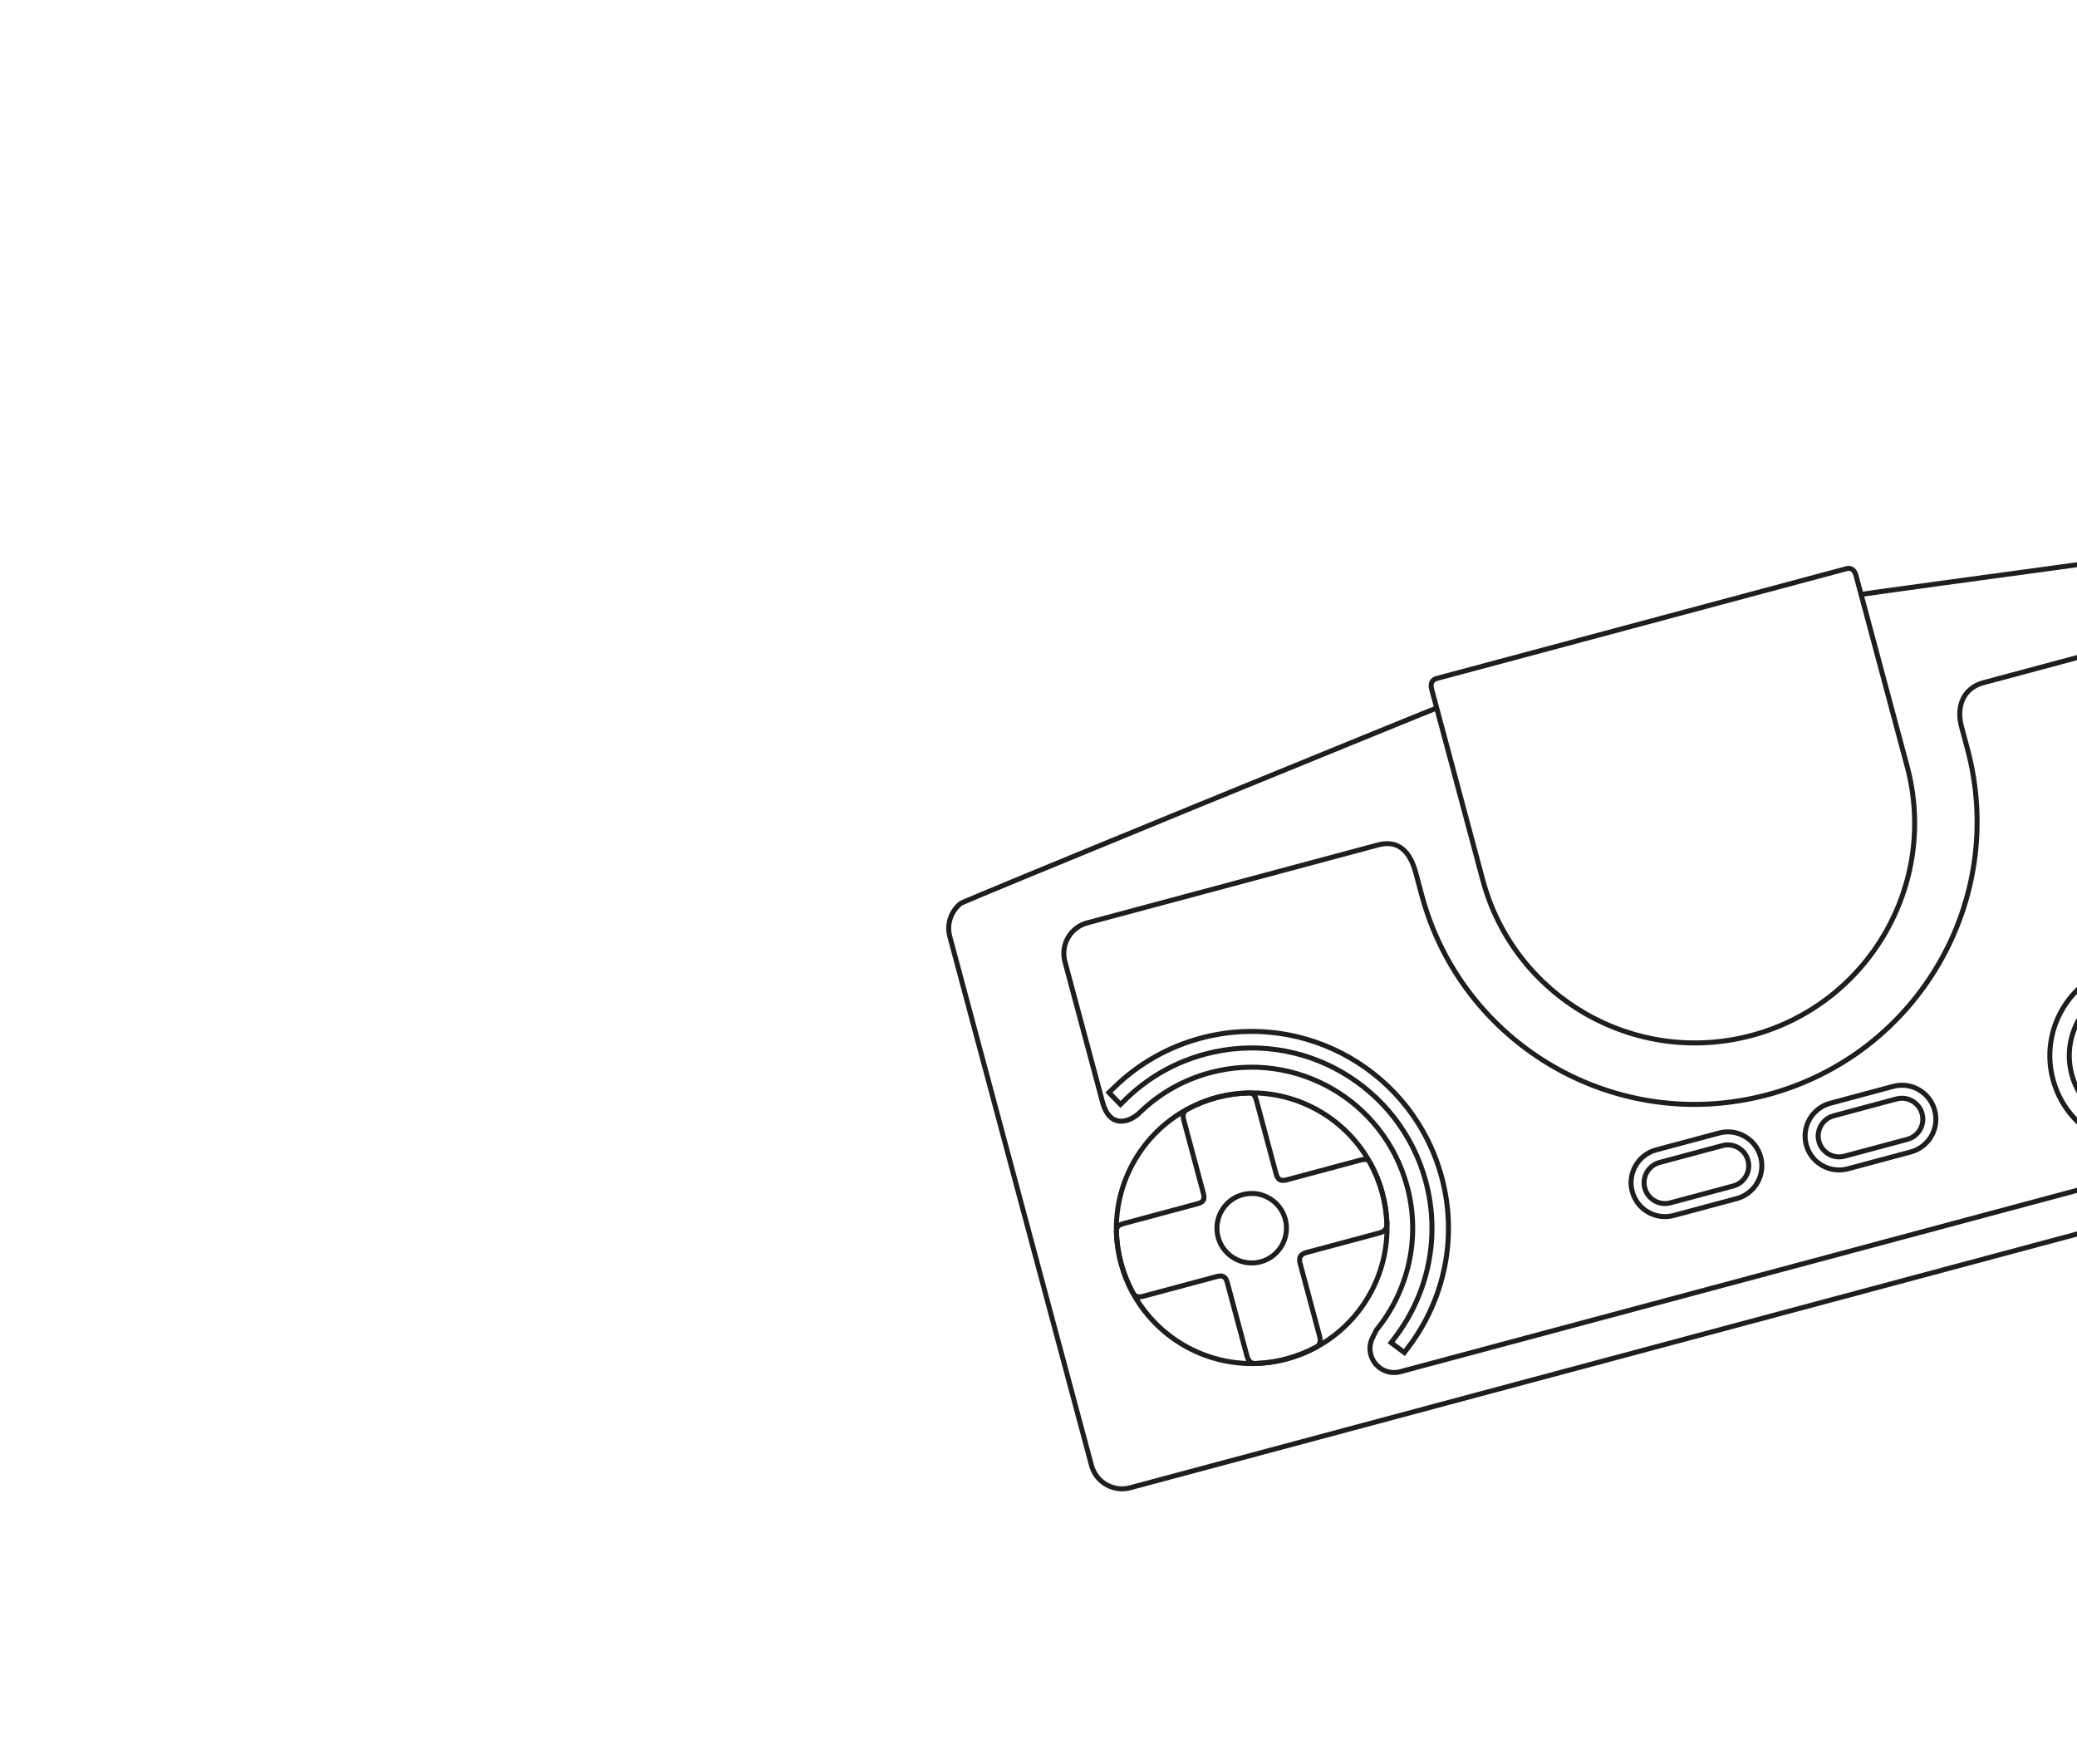
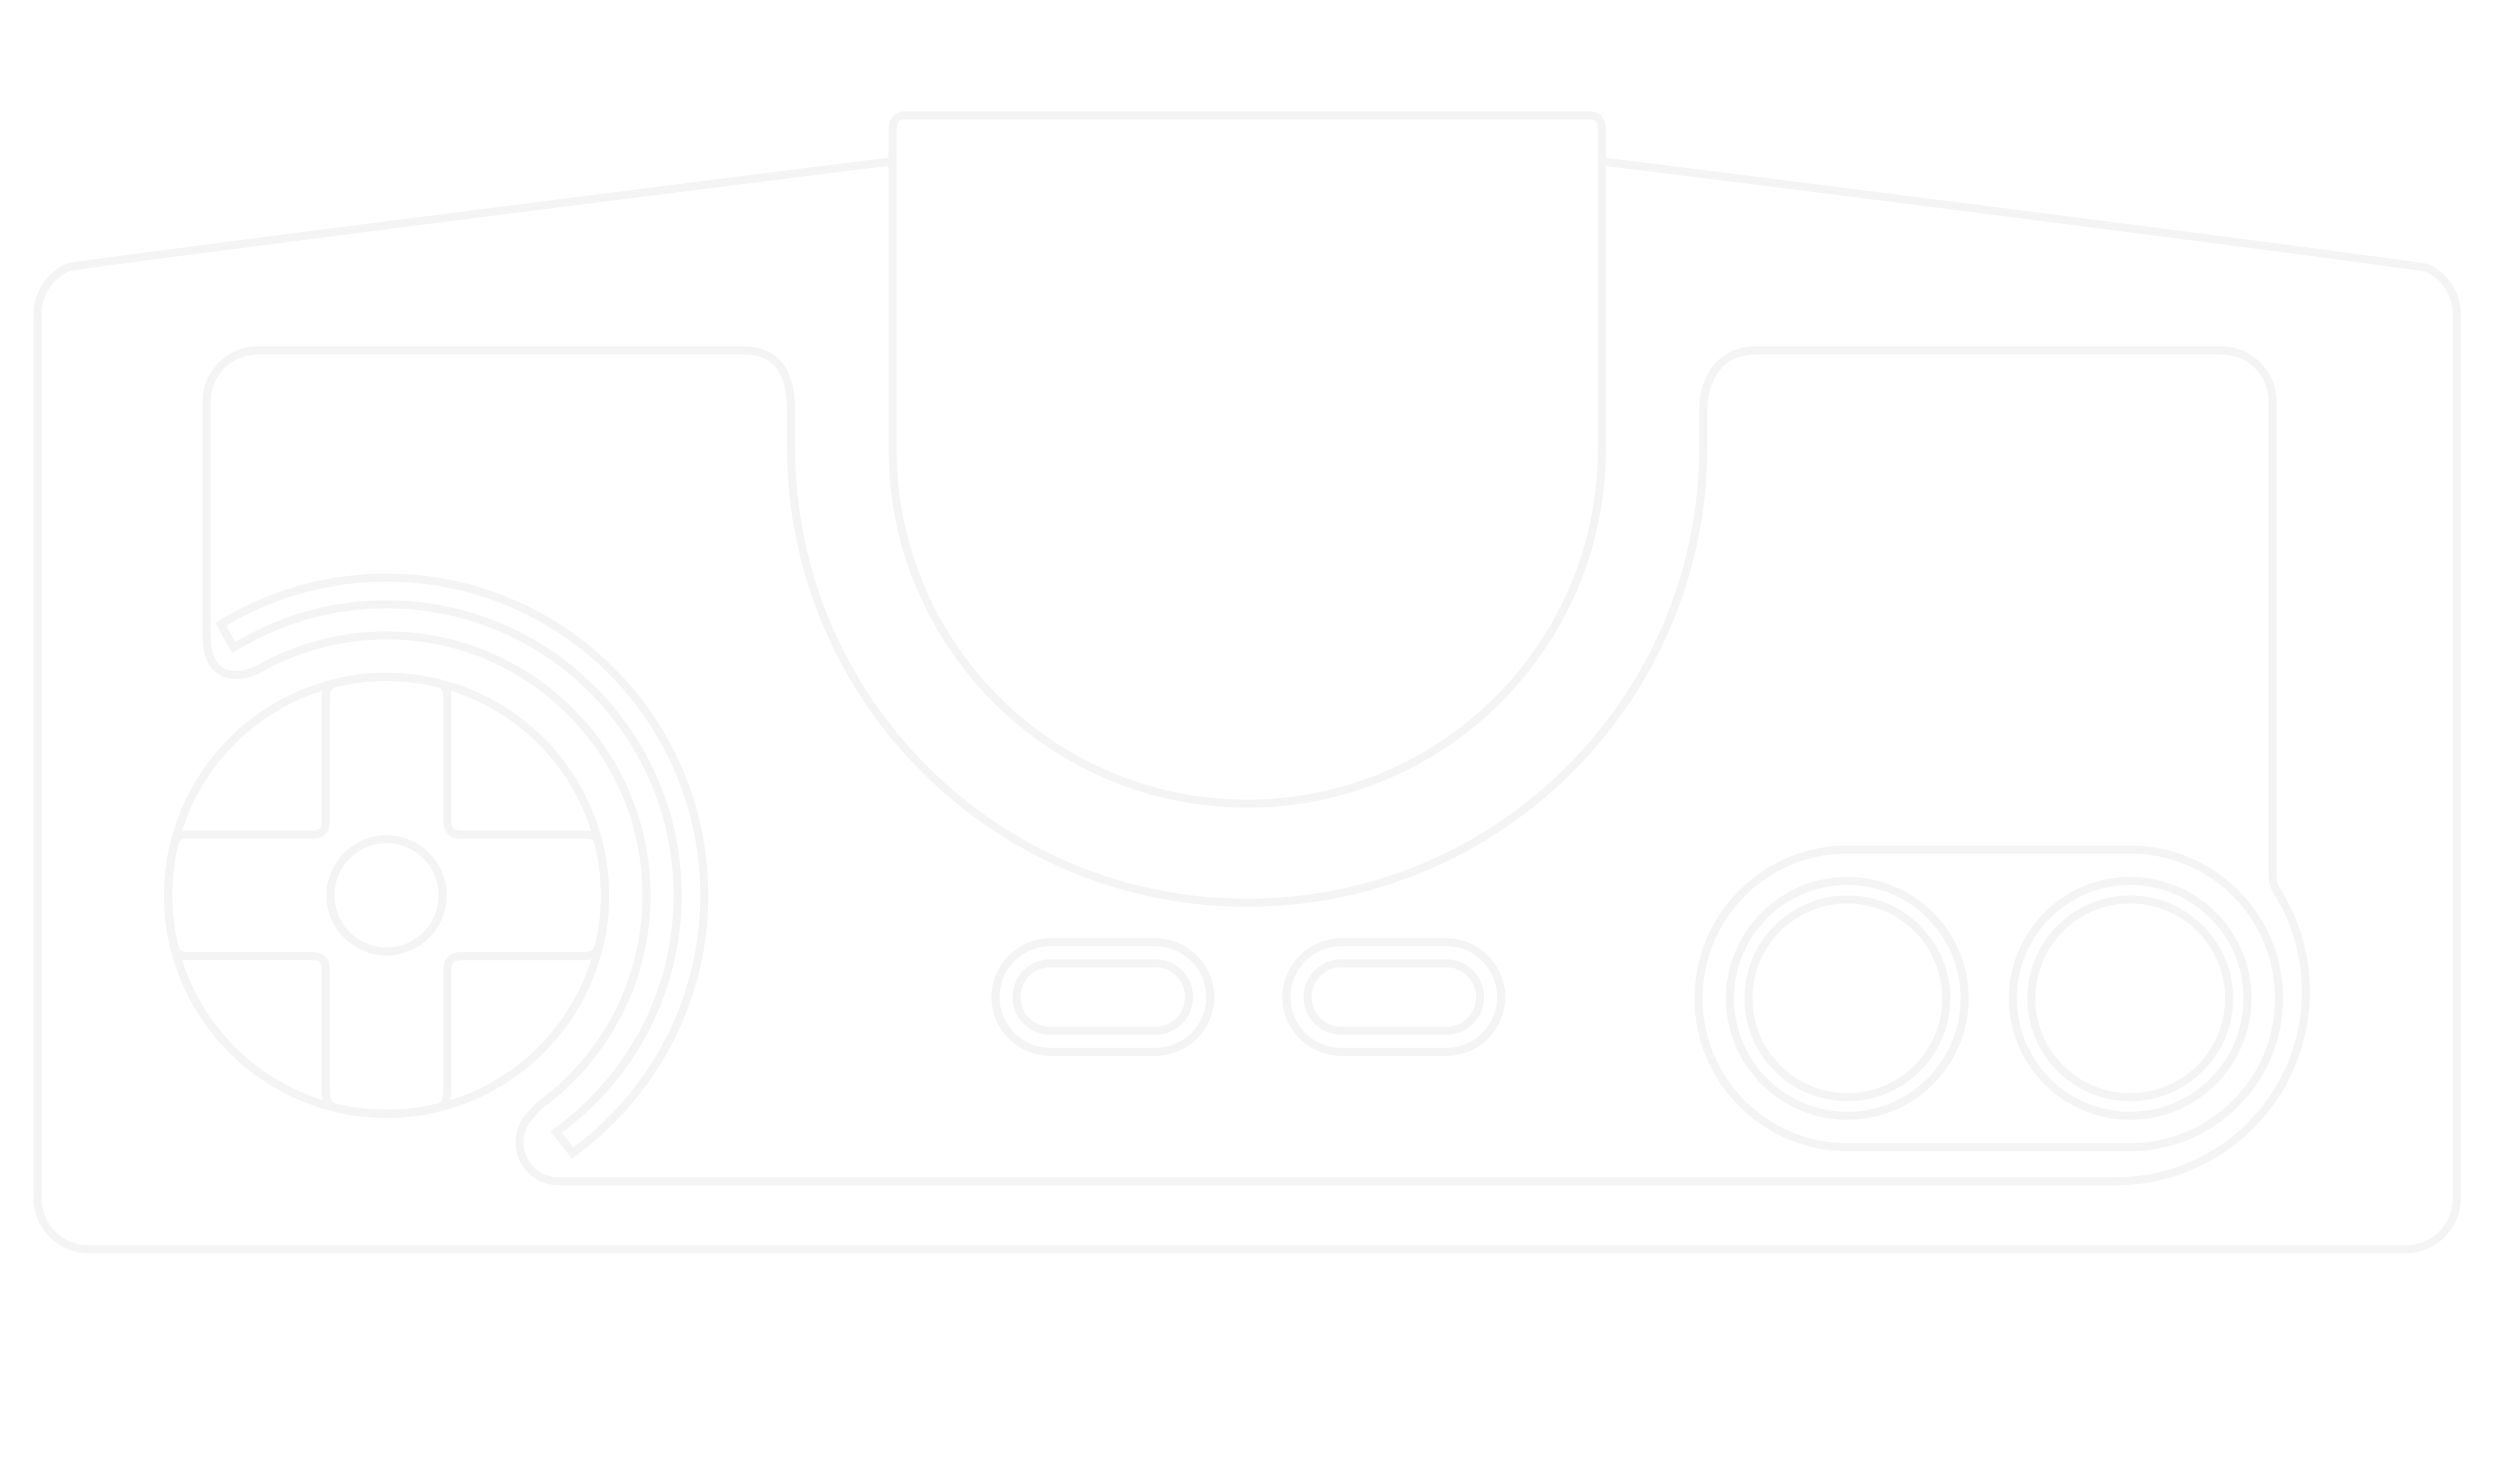
- <svg xmlns="http://www.w3.org/2000/svg">
-   <path id="path3" d="M 279.385 117.459 C 279.303 117.459 279.301 117.468 279.241 117.474 C 279.181 117.48 279.097 117.491 278.996 117.503 C 278.796 117.526 278.509 117.546 278.147 117.589 C 277.424 117.675 276.398 117.803 275.095 117.964 C 272.49 118.286 268.809 118.75 264.413 119.302 C 255.626 120.408 243.97 121.889 232.327 123.376 C 220.682 124.863 209.043 126.35 200.268 127.494 C 195.881 128.066 192.212 128.554 189.615 128.905 C 188.317 129.079 187.281 129.219 186.564 129.322 C 186.203 129.373 185.927 129.42 185.727 129.452 C 185.627 129.468 185.544 129.483 185.482 129.495 C 185.452 129.501 185.436 129.504 185.411 129.509 C 185.385 129.515 185.375 129.504 185.295 129.538 C 183.045 130.498 181.466 132.744 181.466 135.34 L 181.466 236.249 C 181.466 239.722 184.287 242.541 187.757 242.541 L 452.228 242.541 C 455.698 242.541 458.534 239.72 458.534 236.25 L 458.534 135.341 C 458.534 132.848 457.073 130.686 454.964 129.669 C 454.883 129.629 454.878 129.633 454.849 129.626 C 454.82 129.619 454.78 129.604 454.748 129.597 C 454.683 129.584 454.605 129.571 454.503 129.554 C 454.3 129.52 454.016 129.478 453.654 129.425 C 452.926 129.318 451.89 129.172 450.586 128.993 C 447.973 128.635 444.293 128.146 439.889 127.567 C 431.081 126.41 419.405 124.904 407.718 123.407 C 396.03 121.91 384.339 120.43 375.513 119.319 C 371.1 118.763 367.396 118.289 364.773 117.966 C 363.463 117.804 362.423 117.677 361.693 117.591 C 361.328 117.548 361.048 117.528 360.844 117.505 C 360.742 117.493 360.661 117.482 360.599 117.476 C 360.536 117.47 360.517 117.461 360.44 117.461 L 360.44 118.383 C 360.392 118.383 360.443 118.378 360.497 118.383 C 360.552 118.388 360.643 118.4 360.742 118.412 C 360.943 118.434 361.214 118.47 361.578 118.512 C 362.305 118.599 363.349 118.725 364.659 118.887 C 367.28 119.21 370.984 119.67 375.398 120.226 C 384.223 121.337 395.914 122.818 407.601 124.314 C 419.286 125.81 430.967 127.317 439.774 128.475 C 444.177 129.053 447.863 129.557 450.469 129.914 C 451.773 130.093 452.805 130.226 453.521 130.332 C 453.88 130.385 454.165 130.429 454.356 130.462 C 454.451 130.477 454.525 130.495 454.572 130.505 C 454.576 130.506 454.582 130.503 454.585 130.505 C 454.6 130.507 454.611 130.518 454.615 130.519 C 456.382 131.398 457.609 133.23 457.609 135.342 L 457.609 236.252 C 457.609 239.224 455.197 241.622 452.225 241.622 L 187.753 241.622 C 184.779 241.622 182.382 239.227 182.382 236.25 L 182.382 135.339 C 182.382 133.127 183.719 131.227 185.622 130.401 C 185.631 130.399 185.634 130.404 185.65 130.401 C 185.698 130.392 185.77 130.373 185.866 130.358 C 186.057 130.328 186.345 130.294 186.701 130.242 C 187.415 130.141 188.442 129.986 189.738 129.811 C 192.332 129.462 195.99 128.986 200.377 128.414 C 209.15 127.271 220.792 125.77 232.436 124.283 C 244.08 122.796 255.736 121.329 264.523 120.224 C 268.916 119.671 272.585 119.206 275.19 118.885 C 276.492 118.724 277.536 118.596 278.257 118.51 C 278.616 118.467 278.895 118.431 279.091 118.409 C 279.189 118.398 279.268 118.386 279.322 118.38 C 279.375 118.375 279.435 118.38 279.379 118.38 L 279.379 117.459 L 279.385 117.459 Z" style="fill: rgb(30, 30, 30);" transform="matrix(0.965926, -0.25882, 0.25882, 0.965926, -35.68377, 88.95578)" />
-   <path id="path5" d="M 273.6 113.132 C 272.999 113.132 272.485 113.413 272.189 113.823 C 271.893 114.233 271.786 114.744 271.786 115.248 L 271.786 151.668 C 271.786 174.277 290.117 192.624 312.726 192.624 C 335.337 192.624 353.682 174.277 353.682 151.668 L 353.682 115.249 C 353.682 114.721 353.572 114.205 353.265 113.795 C 352.957 113.386 352.44 113.134 351.823 113.134 L 273.599 113.134 L 273.6 113.132 Z M 273.6 114.054 L 351.824 114.054 C 352.223 114.054 352.393 114.16 352.53 114.342 C 352.666 114.524 352.76 114.846 352.76 115.249 L 352.76 151.669 C 352.76 173.781 334.837 191.702 312.726 191.702 C 290.614 191.702 272.707 173.78 272.707 151.669 L 272.707 115.249 C 272.707 114.886 272.795 114.554 272.937 114.356 C 273.08 114.159 273.25 114.055 273.601 114.055 L 273.6 114.054 Z" style="fill: rgb(30, 30, 30);" transform="matrix(0.965926, -0.258819, 0.258819, 0.965926, -28.91157, 86.15065)" />
-   <path id="path7" d="M 230.718 200.967 C 228.651 200.967 226.639 201.221 224.715 201.687 C 215.546 203.908 208.321 211.105 206.059 220.257 C 205.575 222.215 205.324 224.254 205.324 226.361 C 205.324 228.385 205.553 230.361 206.001 232.249 C 208.194 241.493 215.438 248.779 224.657 251.034 C 226.598 251.51 228.632 251.754 230.718 251.754 C 232.778 251.754 234.788 251.511 236.707 251.049 C 246.047 248.793 253.369 241.381 255.492 231.99 C 255.901 230.181 256.112 228.294 256.112 226.361 C 256.112 224.267 255.855 222.234 255.378 220.286 C 253.131 211.14 245.94 203.946 236.792 201.702 C 234.846 201.225 232.809 200.967 230.717 200.967 L 230.718 200.967 Z M 230.718 201.889 C 232.735 201.89 234.688 202.135 236.563 202.594 C 245.375 204.757 252.32 211.69 254.484 220.502 C 254.945 222.378 255.19 224.342 255.19 226.361 C 255.19 228.225 254.979 230.045 254.585 231.789 C 252.54 240.837 245.49 247.983 236.49 250.157 C 234.642 250.603 232.704 250.834 230.718 250.834 C 228.706 250.834 226.757 250.6 224.888 250.143 C 216.005 247.969 209.02 240.94 206.908 232.033 C 206.476 230.215 206.246 228.313 206.246 226.361 C 206.246 224.329 206.485 222.361 206.951 220.475 C 209.13 211.656 216.096 204.72 224.93 202.58 C 226.785 202.131 228.725 201.89 230.718 201.889 L 230.718 201.889 Z" style="fill: rgb(30, 30, 30);" transform="matrix(0.965926, -0.258819, 0.258819, 0.965926, -50.72487, 67.42723)" />
-   <path id="path9" d="M 230.718 200.967 C 228.652 200.967 226.639 201.221 224.715 201.688 L 224.701 201.688 L 224.672 201.688 C 224.257 201.829 223.888 202.085 223.65 202.464 C 223.411 202.846 223.318 203.314 223.318 203.89 L 223.318 217.839 C 223.318 218.287 223.241 218.567 223.131 218.704 C 223.022 218.839 222.827 218.962 222.267 218.962 L 208.246 218.962 C 207.746 218.962 207.315 218.991 206.922 219.178 C 206.529 219.367 206.242 219.738 206.073 220.216 L 206.073 220.229 L 206.059 220.259 C 205.575 222.216 205.324 224.255 205.324 226.362 C 205.324 228.386 205.553 230.362 206.001 232.251 L 206.015 232.251 C 206.14 232.734 206.355 233.168 206.75 233.431 C 207.144 233.693 207.636 233.762 208.247 233.762 L 222.253 233.762 C 222.701 233.762 222.941 233.847 223.074 233.977 C 223.207 234.108 223.318 234.367 223.318 234.899 L 223.318 248.834 C 223.318 249.5 223.44 249.998 223.693 250.359 C 223.946 250.721 224.31 250.908 224.614 251.021 L 224.643 251.021 L 224.658 251.036 C 226.599 251.511 228.633 251.756 230.718 251.756 C 232.778 251.756 234.788 251.513 236.707 251.05 L 236.721 251.05 C 237.097 250.946 237.47 250.722 237.728 250.345 C 237.987 249.968 238.117 249.46 238.117 248.834 L 238.117 234.885 C 238.117 234.456 238.224 234.194 238.376 234.035 C 238.529 233.877 238.782 233.762 239.269 233.762 L 253.189 233.762 C 253.909 233.762 254.456 233.577 254.83 233.23 C 255.204 232.882 255.383 232.435 255.492 232.007 L 255.492 231.993 C 255.902 230.184 256.111 228.297 256.111 226.365 C 256.111 224.27 255.856 222.236 255.377 220.289 L 255.377 220.275 C 255.247 219.803 255.01 219.405 254.614 219.195 C 254.217 218.986 253.774 218.964 253.189 218.964 L 239.283 218.964 C 238.736 218.964 238.481 218.847 238.347 218.706 C 238.213 218.565 238.117 218.308 238.117 217.842 L 238.117 203.893 C 238.117 203.338 238.082 202.889 237.872 202.497 C 237.662 202.104 237.266 201.838 236.807 201.705 L 236.792 201.705 C 234.846 201.228 232.809 200.97 230.717 200.97 L 230.718 200.967 Z M 230.718 201.89 C 232.73 201.89 234.678 202.137 236.548 202.595 C 236.552 202.596 236.558 202.594 236.563 202.595 C 236.862 202.684 236.967 202.767 237.052 202.926 C 237.139 203.088 237.196 203.397 237.196 203.89 L 237.196 217.839 C 237.196 218.42 237.303 218.964 237.671 219.351 C 238.039 219.738 238.604 219.884 239.283 219.884 L 253.19 219.884 C 253.736 219.884 254.047 219.941 254.183 220.013 C 254.316 220.082 254.391 220.164 254.486 220.503 C 254.486 220.507 254.485 220.512 254.486 220.516 C 254.944 222.389 255.191 224.346 255.191 226.361 C 255.191 228.224 254.98 230.045 254.586 231.789 C 254.495 232.135 254.385 232.39 254.212 232.551 C 254.034 232.716 253.759 232.839 253.19 232.839 L 239.269 232.839 C 238.626 232.839 238.082 233.019 237.715 233.401 C 237.347 233.782 237.197 234.308 237.197 234.883 L 237.197 248.833 C 237.197 249.327 237.094 249.64 236.966 249.825 C 236.839 250.01 236.677 250.097 236.462 250.155 C 234.622 250.598 232.696 250.832 230.718 250.832 C 228.722 250.832 226.789 250.606 224.931 250.155 C 224.924 250.152 224.925 250.145 224.917 250.142 C 224.703 250.06 224.565 249.979 224.457 249.825 C 224.345 249.665 224.241 249.382 224.241 248.833 L 224.241 234.897 C 224.241 234.235 224.097 233.695 223.723 233.328 C 223.348 232.961 222.822 232.839 222.254 232.839 L 208.247 232.839 C 207.722 232.839 207.43 232.759 207.268 232.651 C 207.107 232.543 207.003 232.4 206.908 232.032 C 206.476 230.214 206.246 228.312 206.246 226.361 C 206.246 224.343 206.477 222.391 206.937 220.516 L 206.951 220.516 C 207.071 220.176 207.163 220.075 207.326 219.997 C 207.487 219.92 207.785 219.882 208.247 219.882 L 222.268 219.882 C 222.975 219.882 223.522 219.702 223.852 219.292 C 224.181 218.883 224.24 218.363 224.24 217.838 L 224.24 203.889 C 224.24 203.416 224.316 203.133 224.428 202.953 C 224.536 202.78 224.693 202.674 224.96 202.579 C 224.969 202.577 224.966 202.568 224.974 202.565 C 226.815 202.123 228.741 201.89 230.718 201.89 L 230.718 201.89 Z" style="fill: rgb(30, 30, 30);" transform="matrix(0.965926, -0.25882, 0.25882, 0.965926, -50.72529, 67.42738)" />
-   <path id="circle11" d="M 230.718 219.496 C 226.933 219.496 223.852 222.577 223.852 226.362 C 223.852 230.148 226.933 233.229 230.718 233.229 C 234.504 233.229 237.585 230.147 237.585 226.362 C 237.585 222.577 234.503 219.496 230.718 219.496 Z M 230.718 220.416 C 234.005 220.416 236.664 223.074 236.664 226.362 C 236.664 229.649 234.005 232.307 230.718 232.307 C 227.431 232.307 224.773 229.649 224.773 226.362 C 224.773 223.074 227.431 220.416 230.718 220.416 Z" style="fill: rgb(30, 30, 30);" transform="matrix(0.965926, -0.258819, 0.258819, 0.965926, -50.72537, 67.42743)" />
-   <path id="path13" d="M 208.796 138.507 C 205.326 138.507 202.505 141.329 202.505 144.798 L 202.505 171.603 C 202.505 173.106 202.816 174.204 203.34 174.986 C 203.864 175.767 204.607 176.193 205.369 176.367 C 206.889 176.714 208.446 176.167 209.271 175.662 C 209.275 175.66 209.281 175.665 209.285 175.662 C 213.496 173.309 218.34 171.963 223.508 171.963 C 239.644 171.963 252.716 185.034 252.716 201.171 C 252.716 210.926 247.94 219.561 240.595 224.866 L 240.552 224.895 L 240.523 224.938 L 239.659 225.903 L 239.63 225.932 C 238.761 226.816 238.22 228.037 238.22 229.373 C 238.22 232.072 240.414 234.267 243.114 234.267 L 246.915 234.267 L 407.134 234.267 L 407.595 234.267 L 420.954 234.267 C 433.153 234.267 443.05 224.369 443.05 212.17 C 443.05 207.775 441.767 203.678 439.553 200.236 C 439.55 200.231 439.555 200.226 439.553 200.222 C 439.34 199.863 439.25 199.768 439.25 198.811 L 439.25 144.798 C 439.25 141.329 436.429 138.507 432.959 138.507 L 379.798 138.507 C 377.734 138.507 376.082 139.332 374.988 140.653 C 373.896 141.974 373.348 143.768 373.348 145.734 L 373.348 149.966 C 373.348 178.473 350.247 201.56 321.741 201.56 C 293.234 201.56 270.133 178.473 270.133 149.967 L 270.133 145.734 C 270.133 143.649 269.756 141.867 268.809 140.567 C 267.86 139.268 266.336 138.51 264.286 138.51 L 208.791 138.51 L 208.796 138.507 Z M 208.796 139.429 L 264.291 139.429 C 266.129 139.429 267.302 140.033 268.078 141.099 C 268.853 142.165 269.215 143.762 269.215 145.733 L 269.215 149.966 C 269.215 178.971 292.739 202.481 321.743 202.481 C 350.747 202.481 374.271 178.97 374.271 149.965 L 374.271 145.733 C 374.271 143.938 374.771 142.347 375.696 141.227 C 376.622 140.11 377.976 139.43 379.8 139.43 L 432.964 139.43 C 435.935 139.43 438.333 141.827 438.333 144.799 L 438.333 198.811 C 438.333 199.872 438.542 200.334 438.765 200.711 L 438.779 200.711 L 438.779 200.725 C 440.905 204.026 442.133 207.949 442.133 212.169 C 442.133 223.87 432.659 233.345 420.957 233.345 L 408.058 233.345 L 407.598 233.345 L 246.919 233.345 L 243.118 233.345 C 240.917 233.345 239.145 231.574 239.145 229.373 C 239.145 228.272 239.591 227.287 240.311 226.565 L 240.325 226.551 L 240.325 226.537 L 241.131 225.615 C 241.142 225.607 241.149 225.594 241.16 225.587 C 248.717 220.113 253.641 211.214 253.641 201.172 C 253.641 184.537 240.145 171.042 223.511 171.042 C 218.179 171.042 213.159 172.439 208.814 174.871 L 208.8 174.871 C 208.194 175.244 206.73 175.739 205.575 175.476 C 204.997 175.344 204.498 175.053 204.106 174.469 C 203.715 173.884 203.43 172.984 203.43 171.604 L 203.43 144.801 C 203.427 141.83 205.824 139.433 208.797 139.433 L 208.796 139.429 Z" style="fill: rgb(30, 30, 30);" transform="matrix(0.965926, -0.258819, 0.258819, 0.965926, -37.24212, 89.89192)" />
-   <path id="circle15" d="M 394.824 180.704 C 387.175 180.704 380.961 186.917 380.961 194.567 C 380.961 202.214 387.174 208.43 394.824 208.43 C 402.471 208.43 408.671 202.216 408.671 194.567 C 408.672 186.919 402.472 180.704 394.824 180.704 Z M 394.824 181.625 C 401.974 181.625 407.751 187.417 407.751 194.567 C 407.751 201.717 401.974 207.509 394.824 207.509 C 387.673 207.509 381.882 201.717 381.882 194.567 C 381.882 187.417 387.673 181.625 394.824 181.625 Z" style="fill: rgb(30, 30, 30);" transform="matrix(0.965926, -0.258819, 0.258819, 0.965926, -36.9046, 108.8156)" />
-   <path id="circle17" d="M 394.823 182.816 C 388.342 182.816 383.077 188.082 383.077 194.563 C 383.077 201.043 388.342 206.309 394.823 206.309 C 401.304 206.309 406.569 201.043 406.569 194.563 C 406.569 188.082 401.304 182.816 394.823 182.816 Z M 394.823 183.737 C 400.805 183.737 405.647 188.578 405.647 194.562 C 405.647 200.545 400.805 205.387 394.823 205.387 C 388.84 205.387 383.998 200.545 383.998 194.562 C 383.998 188.579 388.84 183.737 394.823 183.737 Z" style="fill: rgb(30, 30, 30);" transform="matrix(0.965926, -0.258819, 0.258819, 0.965926, -36.90319, 108.8172)" />
-   <path id="path19" d="M 394.274 172.939 C 384.643 172.939 376.827 180.756 376.827 190.386 C 376.827 200.018 384.643 207.834 394.274 207.834 L 426.563 207.834 C 436.194 207.834 444.01 200.018 444.01 190.386 C 444.01 180.756 436.194 172.939 426.563 172.939 L 394.274 172.939 Z M 394.274 173.86 L 426.563 173.86 C 435.697 173.86 443.089 181.252 443.089 190.386 C 443.089 199.521 435.698 206.912 426.563 206.912 L 394.274 206.912 C 385.141 206.912 377.748 199.522 377.748 190.386 C 377.749 181.252 385.141 173.86 394.274 173.86 Z" style="fill: rgb(30, 30, 30);" transform="matrix(0.965926, -0.25882, 0.25882, 0.965926, -35.29104, 112.7117)" />
-   <path id="circle21" d="M 426.01 172.347 C 418.363 172.347 412.147 178.561 412.147 186.21 C 412.147 193.857 418.362 200.073 426.01 200.073 C 433.659 200.073 439.859 193.859 439.859 186.21 C 439.859 178.562 433.658 172.347 426.01 172.347 Z M 426.01 173.268 C 433.161 173.268 438.937 179.06 438.937 186.21 C 438.937 193.36 433.161 199.152 426.01 199.152 C 418.86 199.152 413.069 193.36 413.069 186.21 C 413.069 179.06 418.86 173.268 426.01 173.268 Z" style="fill: rgb(30, 30, 30);" transform="matrix(0.965926, -0.258819, 0.258819, 0.965926, -33.67898, 116.6026)" />
-   <path id="circle23" d="M 426.01 174.459 C 419.529 174.459 414.264 179.726 414.264 186.206 C 414.264 192.687 419.529 197.953 426.01 197.953 C 432.492 197.953 437.758 192.687 437.758 186.206 C 437.758 179.726 432.492 174.459 426.01 174.459 Z M 426.01 175.381 C 431.993 175.381 436.836 180.222 436.836 186.206 C 436.836 192.189 431.993 197.03 426.01 197.03 C 420.028 197.03 415.185 192.189 415.185 186.206 C 415.185 180.223 420.028 175.381 426.01 175.381 Z" style="fill: rgb(30, 30, 30);" transform="matrix(0.965926, -0.25882, 0.25882, 0.965926, -33.67774, 116.6049)" />
-   <path id="path29" d="M 306.686 212.1 C 304.314 212.1 302.382 214.046 302.382 216.42 C 302.382 218.793 304.314 220.724 306.686 220.724 L 318.692 220.724 C 321.065 220.724 322.996 218.791 322.996 216.42 C 322.996 214.046 321.065 212.1 318.692 212.1 L 306.686 212.1 Z M 306.686 213.022 L 318.692 213.022 C 320.567 213.022 322.075 214.544 322.075 216.42 C 322.075 218.295 320.567 219.802 318.692 219.802 L 306.686 219.802 C 304.811 219.802 303.303 218.295 303.303 216.42 C 303.303 214.545 304.811 213.022 306.686 213.022 Z" style="fill: rgb(30, 30, 30);" transform="matrix(0.965926, -0.258819, 0.258819, 0.965926, -45.35692, 88.3039)" />
-   <path id="path31" d="M 306.687 209.699 C 302.984 209.699 299.979 212.719 299.979 216.422 C 299.979 220.125 302.984 223.131 306.687 223.131 L 318.693 223.131 C 322.397 223.131 325.416 220.125 325.416 216.422 C 325.416 212.719 322.397 209.699 318.693 209.699 L 306.687 209.699 Z M 306.687 210.621 L 318.693 210.621 C 321.898 210.621 324.494 213.217 324.494 216.422 C 324.494 219.627 321.898 222.209 318.693 222.209 L 306.687 222.209 C 303.481 222.209 300.901 219.627 300.901 216.422 C 300.901 213.217 303.482 210.621 306.687 210.621 Z" style="fill: rgb(30, 30, 30);" transform="matrix(0.965926, -0.258819, 0.258819, 0.965926, -45.3574, 88.3062)" />
-   <path id="path33" d="M 338.777 203.501 C 336.404 203.501 334.473 205.447 334.473 207.821 C 334.473 210.194 336.405 212.125 338.777 212.125 L 350.783 212.125 C 353.156 212.125 355.087 210.192 355.087 207.821 C 355.087 205.447 353.156 203.501 350.783 203.501 L 338.777 203.501 Z M 338.777 204.423 L 350.783 204.423 C 352.657 204.423 354.166 205.946 354.166 207.821 C 354.166 209.696 352.658 211.203 350.783 211.203 L 338.777 211.203 C 336.902 211.203 335.394 209.696 335.394 207.821 C 335.394 205.946 336.902 204.423 338.777 204.423 Z" style="fill: rgb(30, 30, 30);" transform="matrix(0.965926, -0.25882, 0.25882, 0.965926, -42.03795, 96.31699)" />
-   <path id="path35" d="M 338.779 201.104 C 335.075 201.104 332.056 204.124 332.056 207.827 C 332.056 211.53 335.075 214.536 338.779 214.536 L 350.785 214.536 C 354.489 214.536 357.493 211.53 357.493 207.827 C 357.493 204.124 354.489 201.104 350.785 201.104 L 338.779 201.104 Z M 338.779 202.026 L 350.785 202.026 C 353.992 202.026 356.571 204.622 356.571 207.827 C 356.571 211.032 353.992 213.614 350.785 213.614 L 338.779 213.614 C 335.573 213.614 332.978 211.032 332.978 207.827 C 332.978 204.622 335.573 202.026 338.779 202.026 Z" style="fill: rgb(30, 30, 30);" transform="matrix(0.965926, -0.25882, 0.25882, 0.965926, -42.03995, 96.31581)" />
-   <path id="path37" d="M 229.564 187.529 C 223.099 187.529 217.009 189.21 211.729 192.15 L 210.404 192.884 L 210.001 193.115 L 210.217 193.518 L 211.7 196.167 L 211.93 196.569 L 212.333 196.354 L 213.658 195.605 C 218.369 192.983 223.785 191.502 229.564 191.502 C 238.618 191.503 246.793 195.158 252.727 201.089 C 258.658 207.023 262.328 215.197 262.328 224.251 C 262.327 234.695 257.439 243.986 249.833 249.99 L 248.638 250.927 L 248.279 251.215 L 248.567 251.575 L 250.453 253.965 L 250.741 254.324 L 251.1 254.037 L 252.295 253.101 C 260.814 246.381 266.288 235.943 266.288 224.251 C 266.286 203.976 249.841 187.53 229.564 187.529 L 229.564 187.529 Z M 229.564 188.45 C 249.343 188.451 265.365 204.473 265.366 224.251 C 265.366 235.654 260.024 245.827 251.719 252.38 L 250.884 253.027 L 249.574 251.357 L 250.409 250.71 C 258.227 244.538 263.249 234.98 263.25 224.251 C 263.249 214.947 259.471 206.538 253.374 200.44 C 247.275 194.344 238.866 190.58 229.564 190.579 C 223.625 190.579 218.055 192.117 213.21 194.812 L 212.29 195.33 L 211.253 193.473 L 212.174 192.955 C 217.322 190.09 223.258 188.45 229.564 188.45 L 229.564 188.45 Z" style="fill: rgb(30, 30, 30);" transform="matrix(0.965926, -0.258819, 0.258819, 0.965926, -49.06539, 69.16419)" />
+ <svg xmlns="http://www.w3.org/2000/svg" version="1.2" baseProfile="tiny" id="Layer_3" x="0px" y="0px" width="598.189px" height="350.26px" viewBox="0 0 598.189 350.26" xml:space="preserve">
+   <path id="path3" fill="#F4F4F4" d="M213.29,37.7c-0.172,0-0.176,0.019-0.302,0.031c-0.125,0.013-0.303,0.037-0.513,0.061  c-0.42,0.047-1.022,0.091-1.78,0.181c-1.515,0.181-3.666,0.447-6.397,0.785c-5.463,0.674-13.18,1.647-22.391,2.806  c-18.42,2.318-42.853,5.423-67.261,8.54c-24.409,3.117-48.809,6.233-67.202,8.63c-9.196,1.199-16.887,2.224-22.33,2.958  c-2.722,0.367-4.894,0.66-6.397,0.875c-0.756,0.108-1.335,0.206-1.754,0.272c-0.209,0.034-0.383,0.067-0.513,0.091  c-0.064,0.012-0.096,0.018-0.15,0.03c-0.054,0.012-0.076-0.011-0.242,0.06c-4.717,2.012-8.027,6.72-8.027,12.161V286.71  c0,7.279,5.913,13.189,13.187,13.189h554.386c7.274,0,13.219-5.914,13.219-13.187V75.183c0-5.224-3.064-9.757-7.484-11.889  c-0.169-0.082-0.181-0.075-0.241-0.09c-0.06-0.015-0.144-0.046-0.211-0.061c-0.136-0.027-0.3-0.055-0.514-0.09  c-0.426-0.071-1.021-0.16-1.78-0.271c-1.525-0.224-3.698-0.529-6.431-0.905c-5.477-0.75-13.191-1.775-22.423-2.988  c-18.463-2.426-42.94-5.583-67.438-8.721c-24.5-3.138-49.007-6.241-67.508-8.57c-9.251-1.164-17.014-2.159-22.512-2.836  c-2.748-0.339-4.928-0.604-6.457-0.785c-0.766-0.091-1.354-0.133-1.78-0.181c-0.214-0.024-0.384-0.048-0.514-0.061  c-0.129-0.013-0.172-0.03-0.332-0.03v1.931c-0.102,0,0.006-0.011,0.121,0c0.114,0.011,0.304,0.037,0.513,0.061  c0.419,0.047,0.988,0.122,1.751,0.211c1.523,0.181,3.711,0.446,6.457,0.785c5.494,0.677,13.261,1.642,22.512,2.807  c18.499,2.328,43.006,5.433,67.504,8.57c24.495,3.136,48.98,6.295,67.441,8.721c9.23,1.213,16.957,2.269,22.42,3.018  c2.732,0.375,4.896,0.653,6.398,0.875c0.752,0.111,1.349,0.205,1.75,0.272c0.2,0.033,0.354,0.07,0.452,0.09  c0.009,0.004,0.021-0.003,0.029,0c0.03,0.006,0.053,0.028,0.062,0.031c3.703,1.842,6.275,5.682,6.275,10.109v211.53  c0,6.229-5.055,11.257-11.285,11.257H21.211c-6.235,0-11.259-5.021-11.259-11.261V75.18c0-4.636,2.801-8.62,6.79-10.35  c0.02-0.004,0.027,0.006,0.06,0c0.101-0.019,0.252-0.06,0.453-0.091c0.401-0.063,1.003-0.134,1.75-0.242  c1.495-0.213,3.648-0.539,6.367-0.905c5.437-0.732,13.104-1.729,22.3-2.927c18.391-2.396,42.794-5.543,67.203-8.66  c24.408-3.118,48.842-6.192,67.261-8.51c9.21-1.159,16.901-2.132,22.36-2.807c2.73-0.337,4.918-0.604,6.427-0.785  c0.755-0.09,1.338-0.165,1.75-0.211c0.206-0.023,0.372-0.049,0.483-0.061c0.112-0.011,0.24,0,0.121,0v-1.932L213.29,37.7z" />
+   <path id="path5" fill="#F4F4F4" d="M216.398,26.625c-1.261,0-2.336,0.589-2.957,1.448c-0.621,0.86-0.845,1.931-0.845,2.988v76.344  c0,47.394,38.426,85.851,85.82,85.851c47.395,0,85.851-38.457,85.851-85.851V31.062c0-1.106-0.23-2.189-0.874-3.048  c-0.647-0.857-1.729-1.386-3.023-1.386H216.396L216.398,26.625z M216.398,28.557h163.975c0.836,0,1.191,0.222,1.479,0.604  c0.285,0.381,0.483,1.058,0.483,1.901v76.344c0,46.351-37.571,83.919-83.92,83.919c-46.352,0-83.889-37.569-83.889-83.919V31.062  c0-0.759,0.184-1.457,0.483-1.871c0.299-0.413,0.656-0.632,1.391-0.632L216.398,28.557z" />
+   <path id="path7" fill="#F4F4F4" d="M92.498,161.002c-4.331,0-8.55,0.531-12.583,1.509c-19.22,4.655-34.366,19.741-39.107,38.926  c-1.014,4.105-1.54,8.379-1.54,12.795c0,4.242,0.479,8.385,1.418,12.343c4.597,19.377,19.782,34.651,39.108,39.378  c4.069,0.996,8.332,1.509,12.704,1.509c4.318,0,8.532-0.509,12.554-1.479c19.579-4.728,34.928-20.266,39.379-39.951  c0.858-3.793,1.298-7.749,1.298-11.799c0-4.39-0.537-8.652-1.539-12.735c-4.708-19.173-19.782-34.252-38.958-38.957  c-4.079-1-8.35-1.539-12.735-1.54L92.498,161.002z M92.498,162.934c4.229,0.001,8.322,0.515,12.252,1.478  c18.474,4.533,33.032,19.067,37.568,37.54c0.966,3.932,1.479,8.049,1.479,12.281c0,3.906-0.441,7.723-1.268,11.377  c-4.288,18.967-19.066,33.947-37.93,38.504c-3.876,0.934-7.937,1.419-12.101,1.419c-4.217,0-8.301-0.49-12.221-1.449  c-18.62-4.555-33.262-19.292-37.689-37.961c-0.905-3.813-1.389-7.798-1.389-11.89c0-4.26,0.502-8.385,1.479-12.34  c4.568-18.486,19.171-33.024,37.689-37.51C84.255,163.441,88.321,162.935,92.498,162.934L92.498,162.934z" />
+   <path id="path9" fill="#F4F4F4" d="M92.498,161.002c-4.331,0-8.55,0.531-12.583,1.509h-0.03h-0.061  c-0.87,0.296-1.643,0.832-2.142,1.629c-0.5,0.798-0.695,1.781-0.695,2.988v29.24c0,0.939-0.162,1.525-0.393,1.811  c-0.229,0.285-0.636,0.543-1.811,0.543H45.393c-1.049,0-1.952,0.06-2.776,0.452c-0.824,0.396-1.426,1.173-1.78,2.175v0.028  l-0.03,0.062c-1.014,4.104-1.539,8.377-1.539,12.795c0,4.242,0.479,8.384,1.418,12.343h0.03c0.261,1.012,0.713,1.923,1.54,2.474  c0.827,0.549,1.859,0.693,3.138,0.693h29.361c0.937,0,1.441,0.18,1.72,0.453s0.513,0.816,0.513,1.932v29.21  c0,1.397,0.254,2.44,0.785,3.198c0.531,0.757,1.294,1.15,1.931,1.388h0.061l0.03,0.03c4.069,0.995,8.332,1.509,12.704,1.509  c4.318,0,8.531-0.508,12.553-1.479h0.03c0.789-0.219,1.57-0.688,2.112-1.479c0.542-0.789,0.815-1.854,0.815-3.167v-29.239  c0-0.899,0.223-1.449,0.543-1.781c0.32-0.332,0.851-0.573,1.871-0.573h29.18c1.509,0,2.656-0.388,3.44-1.115  c0.784-0.729,1.158-1.668,1.388-2.565v-0.029c0.858-3.793,1.297-7.749,1.297-11.799c0-4.389-0.536-8.653-1.539-12.735v-0.03  c-0.271-0.988-0.768-1.824-1.6-2.263c-0.831-0.438-1.761-0.483-2.987-0.483h-29.15c-1.145,0-1.681-0.248-1.961-0.543  c-0.281-0.295-0.483-0.834-0.483-1.811v-29.239c0-1.164-0.073-2.105-0.513-2.928c-0.441-0.823-1.271-1.381-2.233-1.659h-0.03  c-4.079-1.001-8.35-1.54-12.735-1.54L92.498,161.002z M92.498,162.934c4.219,0,8.301,0.518,12.222,1.478  c0.009,0.002,0.021-0.002,0.03,0c0.628,0.187,0.848,0.362,1.026,0.694c0.182,0.34,0.302,0.987,0.302,2.022v29.24  c0,1.217,0.225,2.357,0.996,3.169c0.771,0.81,1.956,1.116,3.38,1.116h29.15c1.144,0,1.797,0.121,2.082,0.271  c0.279,0.146,0.436,0.316,0.634,1.026c0.002,0.009-0.002,0.02,0,0.029c0.961,3.925,1.479,8.028,1.479,12.252  c0,3.906-0.442,7.723-1.268,11.377c-0.19,0.726-0.421,1.261-0.784,1.599c-0.372,0.346-0.949,0.604-2.143,0.604h-29.18  c-1.349,0-2.489,0.377-3.259,1.177c-0.771,0.799-1.086,1.903-1.086,3.108v29.24c0,1.038-0.216,1.693-0.482,2.08  c-0.268,0.389-0.607,0.57-1.057,0.693c-3.858,0.928-7.896,1.42-12.041,1.42c-4.184,0-8.237-0.475-12.13-1.42  c-0.016-0.006-0.013-0.022-0.03-0.028c-0.448-0.172-0.739-0.342-0.965-0.664c-0.234-0.334-0.453-0.929-0.453-2.081v-29.211  c0-1.389-0.302-2.52-1.086-3.29c-0.785-0.769-1.889-1.024-3.078-1.024H45.394c-1.101,0-1.712-0.168-2.052-0.393  c-0.338-0.229-0.556-0.529-0.754-1.298c-0.905-3.813-1.389-7.798-1.389-11.89c0-4.228,0.486-8.322,1.449-12.252h0.03  c0.251-0.711,0.445-0.924,0.785-1.086c0.339-0.162,0.964-0.242,1.931-0.242h29.392c1.482,0,2.629-0.379,3.32-1.236  c0.689-0.857,0.814-1.948,0.814-3.048v-29.24c0-0.992,0.158-1.586,0.393-1.962c0.227-0.362,0.557-0.586,1.116-0.785  c0.018-0.005,0.012-0.023,0.03-0.03C84.317,163.424,88.354,162.934,92.498,162.934L92.498,162.934z" />
+   <path id="circle11" fill="#F4F4F4" d="M92.498,199.841c-7.934,0-14.393,6.459-14.393,14.393c0,7.936,6.459,14.395,14.393,14.395  c7.935,0,14.394-6.46,14.394-14.395S100.432,199.841,92.498,199.841z M92.498,201.771c6.891,0,12.463,5.571,12.463,12.463  c0,6.891-5.572,12.461-12.463,12.461c-6.89,0-12.462-5.57-12.462-12.461C80.036,207.342,85.608,201.771,92.498,201.771z" />
+   <path id="path13" fill="#F4F4F4" d="M61.658,82.873c-7.274,0-13.188,5.913-13.188,13.187v56.188c0,3.152,0.652,5.452,1.75,7.091  c1.099,1.638,2.657,2.532,4.255,2.897c3.186,0.727,6.448-0.42,8.178-1.479c0.008-0.005,0.022,0.005,0.03,0  c8.826-4.934,18.98-7.755,29.814-7.755c33.825,0,61.227,27.401,61.227,61.226c0,20.45-10.012,38.551-25.408,49.67l-0.091,0.061  l-0.06,0.092l-1.811,2.021l-0.061,0.061c-1.822,1.854-2.957,4.413-2.957,7.212c0,5.66,4.601,10.261,10.259,10.261h7.967h335.854  h0.966h28.004c25.572,0,46.319-20.748,46.319-46.32c0-9.213-2.69-17.801-7.332-25.016c-0.006-0.011,0.006-0.021,0-0.029  c-0.447-0.754-0.634-0.952-0.634-2.958V96.061c0-7.274-5.914-13.187-13.188-13.187H420.113c-4.325,0-7.789,1.727-10.081,4.497  c-2.289,2.77-3.439,6.53-3.439,10.651v8.872c0,59.757-48.423,108.15-108.18,108.15c-59.756,0-108.179-48.394-108.179-108.15v-8.872  c0-4.372-0.792-8.106-2.776-10.833c-1.989-2.721-5.185-4.31-9.482-4.31H61.646L61.658,82.873z M61.658,84.804h116.329  c3.852,0,6.311,1.266,7.937,3.5c1.626,2.235,2.384,5.583,2.384,9.716v8.872c0,60.8,49.312,110.082,110.11,110.082  c60.8,0,110.111-49.282,110.111-110.082V98.02c0-3.764,1.047-7.098,2.986-9.445c1.941-2.342,4.779-3.767,8.604-3.767h111.442  c6.229,0,11.256,5.025,11.256,11.255v113.22c0,2.224,0.438,3.192,0.904,3.983h0.03v0.029c4.456,6.92,7.031,15.143,7.031,23.989  c0,24.528-19.859,44.39-44.39,44.39h-27.038h-0.966H141.571h-7.967c-4.615,0-8.329-3.714-8.329-8.328  c0-2.308,0.935-4.373,2.444-5.885l0.03-0.029v-0.031l1.69-1.932c0.022-0.016,0.037-0.044,0.06-0.06  c15.841-11.474,26.163-30.128,26.163-51.179c0-34.869-28.29-63.158-63.158-63.158c-11.178,0-21.7,2.929-30.809,8.027h-0.03  c-1.27,0.781-4.339,1.82-6.76,1.268c-1.21-0.276-2.257-0.888-3.078-2.112c-0.821-1.225-1.418-3.111-1.418-6.005V96.065  c-0.006-6.227,5.019-11.252,11.25-11.252L61.658,84.804z" />
+   <path id="circle15" fill="#F4F4F4" d="M442.028,209.824c-16.033,0-29.061,13.026-29.061,29.061c0,16.031,13.026,29.06,29.061,29.06  c16.03,0,29.026-13.027,29.026-29.06C471.056,222.853,458.061,209.824,442.028,209.824z M442.028,211.756  c14.987,0,27.097,12.14,27.097,27.129c0,14.987-12.11,27.128-27.097,27.128c-14.99,0-27.128-12.141-27.128-27.128  C414.9,223.896,427.038,211.756,442.028,211.756z" />
+   <path id="circle17" fill="#F4F4F4" d="M442.028,214.257c-13.587,0-24.623,11.038-24.623,24.624  c0,13.585,11.036,24.622,24.623,24.622c13.585,0,24.622-11.037,24.622-24.622C466.65,225.295,455.613,214.257,442.028,214.257z   M442.028,216.188c12.54,0,22.689,10.149,22.689,22.691c0,12.541-10.149,22.691-22.689,22.691c-12.542,0-22.692-10.15-22.692-22.691  S429.486,216.188,442.028,216.188z" />
+   <path id="path19" fill="#F4F4F4" d="M442.028,202.312c-20.189,0-36.574,16.385-36.574,36.573c0,20.19,16.385,36.573,36.574,36.573  h67.684c20.189,0,36.573-16.383,36.573-36.573c0-20.188-16.384-36.573-36.573-36.573H442.028z M442.028,204.243h67.684  c19.146,0,34.642,15.494,34.642,34.642s-15.494,34.642-34.642,34.642h-67.684c-19.146,0-34.643-15.493-34.643-34.642  C407.387,219.738,422.882,204.243,442.028,204.243z" />
+   <path id="circle21" fill="#F4F4F4" d="M509.708,209.824c-16.031,0-29.06,13.026-29.06,29.061c0,16.031,13.027,29.06,29.06,29.06  s29.029-13.027,29.029-29.06S525.74,209.824,509.708,209.824z M509.708,211.756c14.989,0,27.098,12.14,27.098,27.129  c0,14.987-12.109,27.128-27.098,27.128s-27.129-12.141-27.129-27.128C482.579,223.896,494.72,211.756,509.708,211.756z" />
+   <path id="circle23" fill="#F4F4F4" d="M509.708,214.257c-13.586,0-24.624,11.038-24.624,24.624  c0,13.585,11.038,24.622,24.624,24.622s24.624-11.037,24.624-24.622C534.332,225.295,523.294,214.257,509.708,214.257z   M509.708,216.188c12.541,0,22.692,10.149,22.692,22.691c0,12.541-10.151,22.691-22.692,22.691s-22.693-10.15-22.693-22.691  S497.167,216.188,509.708,216.188z" />
+   <path id="path29" fill="#F4F4F4" d="M251.287,229.522c-4.974,0-9.022,4.078-9.022,9.054c0,4.975,4.049,9.022,9.022,9.022h25.167  c4.974,0,9.022-4.05,9.022-9.022c0-4.976-4.048-9.054-9.022-9.054H251.287z M251.287,231.454h25.167c3.93,0,7.091,3.189,7.091,7.122  c0,3.93-3.161,7.091-7.091,7.091h-25.167c-3.93,0-7.092-3.16-7.092-7.091S247.356,231.454,251.287,231.454z" />
+   <path id="path31" fill="#F4F4F4" d="M251.287,224.492c-7.763,0-14.061,6.33-14.061,14.093c0,7.762,6.298,14.063,14.061,14.063  h25.167c7.763,0,14.092-6.301,14.092-14.063c0-7.763-6.329-14.093-14.092-14.093H251.287z M251.287,226.424h25.167  c6.719,0,12.161,5.441,12.161,12.161c0,6.719-5.442,12.13-12.161,12.13h-25.167c-6.72,0-12.13-5.412-12.13-12.13  C239.157,231.865,244.568,226.424,251.287,226.424z" />
+   <path id="path33" fill="#F4F4F4" d="M320.928,229.522c-4.974,0-9.021,4.078-9.021,9.054c0,4.975,4.049,9.022,9.021,9.022h25.167  c4.976,0,9.023-4.05,9.023-9.022c0-4.976-4.049-9.054-9.023-9.054H320.928z M320.928,231.454h25.167  c3.929,0,7.093,3.191,7.093,7.122c0,3.93-3.161,7.091-7.093,7.091h-25.167c-3.929,0-7.091-3.16-7.091-7.091  S316.999,231.454,320.928,231.454z" />
+   <path id="path35" fill="#F4F4F4" d="M320.928,224.492c-7.763,0-14.092,6.33-14.092,14.093c0,7.762,6.329,14.063,14.092,14.063  h25.167c7.765,0,14.062-6.301,14.062-14.063c0-7.763-6.297-14.093-14.062-14.093H320.928z M320.928,226.424h25.167  c6.722,0,12.13,5.441,12.13,12.161c0,6.719-5.408,12.13-12.13,12.13h-25.167c-6.72,0-12.16-5.412-12.16-12.13  C308.768,231.865,314.208,226.424,320.928,226.424z" />
+   <path id="path37" fill="#F4F4F4" d="M92.498,137.248c-13.553,0-26.318,3.524-37.388,9.687l-2.776,1.539l-0.845,0.483l0.453,0.845  l3.108,5.552l0.483,0.845l0.845-0.453l2.776-1.569c9.876-5.495,21.229-8.6,33.344-8.6c18.979,0.001,36.115,7.664,48.553,20.097  c12.434,12.437,20.126,29.573,20.127,48.552c-0.002,21.893-10.248,41.368-26.192,53.955l-2.505,1.963l-0.754,0.604l0.604,0.754  l3.953,5.01l0.604,0.754l0.754-0.604l2.505-1.961c17.857-14.087,29.332-35.967,29.331-60.475  C169.475,171.724,135.001,137.249,92.498,137.248L92.498,137.248z M92.498,139.179c41.461,0.002,75.046,33.587,75.048,75.046  c0.001,23.904-11.197,45.229-28.607,58.965l-1.75,1.356l-2.746-3.5l1.75-1.358c16.389-12.938,26.915-32.972,26.917-55.463  c-0.001-19.502-7.921-37.129-20.702-49.913c-12.785-12.778-30.412-20.668-49.911-20.669c-12.449,0-24.126,3.223-34.28,8.872  l-1.931,1.086l-2.173-3.893l1.932-1.086C66.836,142.616,79.278,139.178,92.498,139.179L92.498,139.179z" />
</svg>
